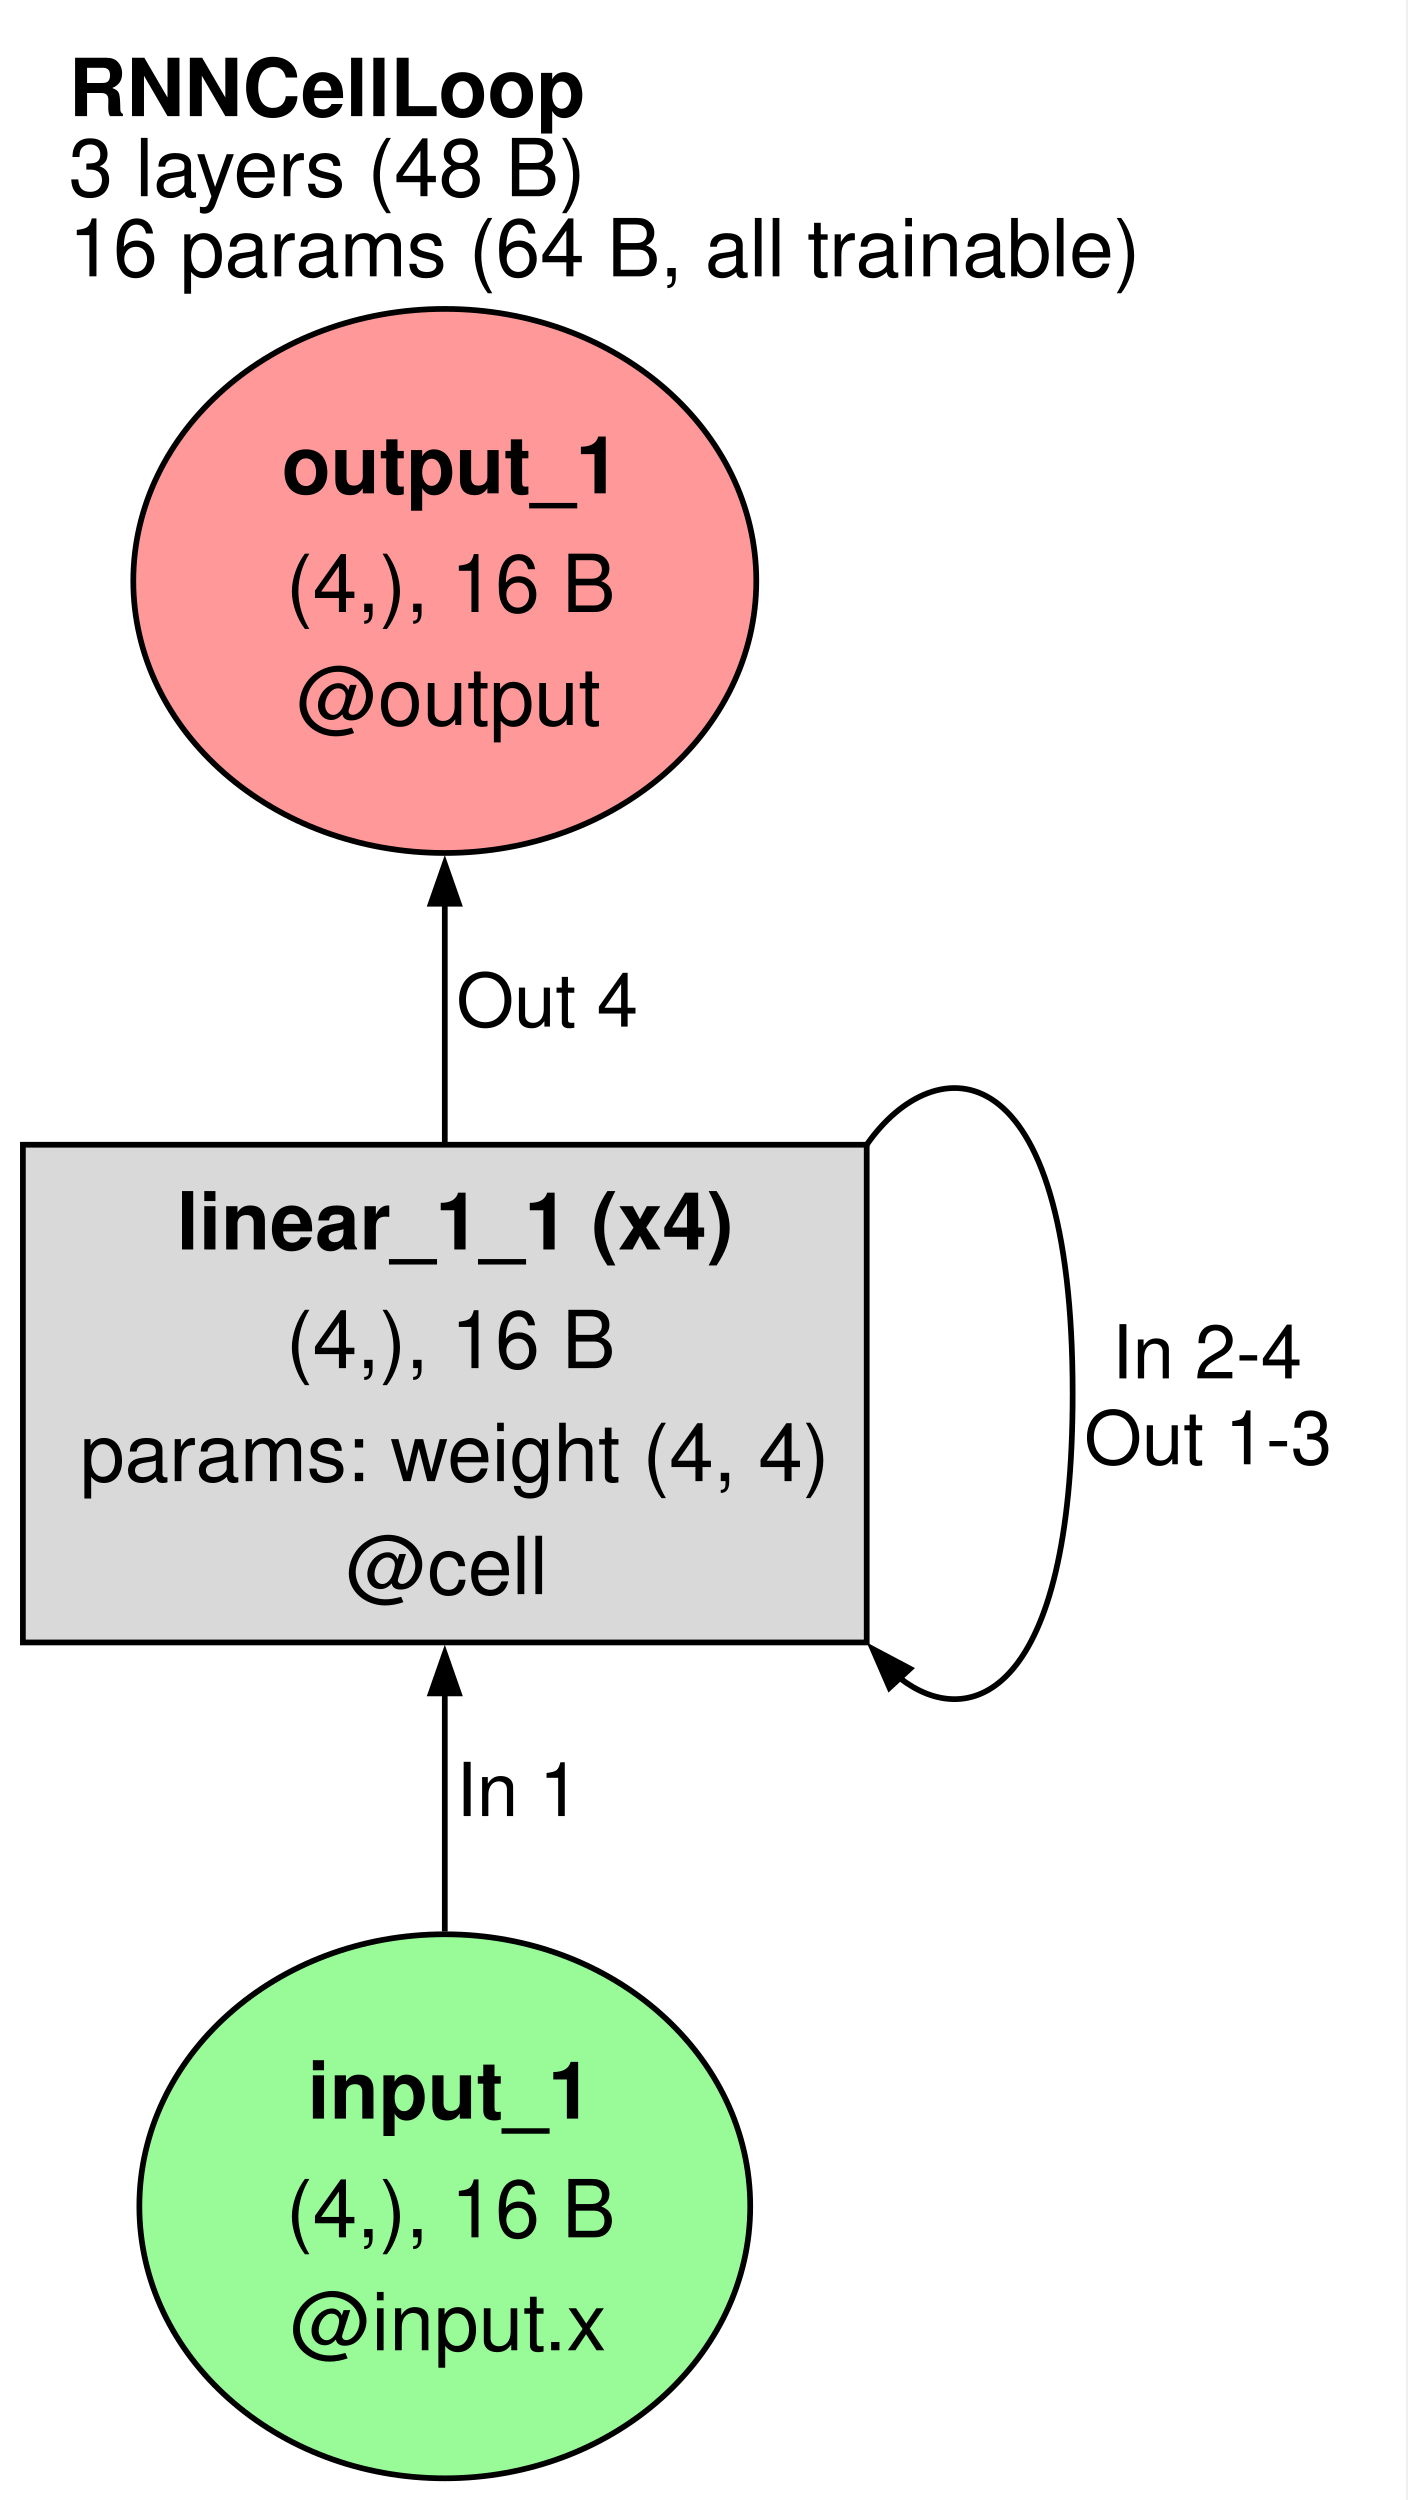
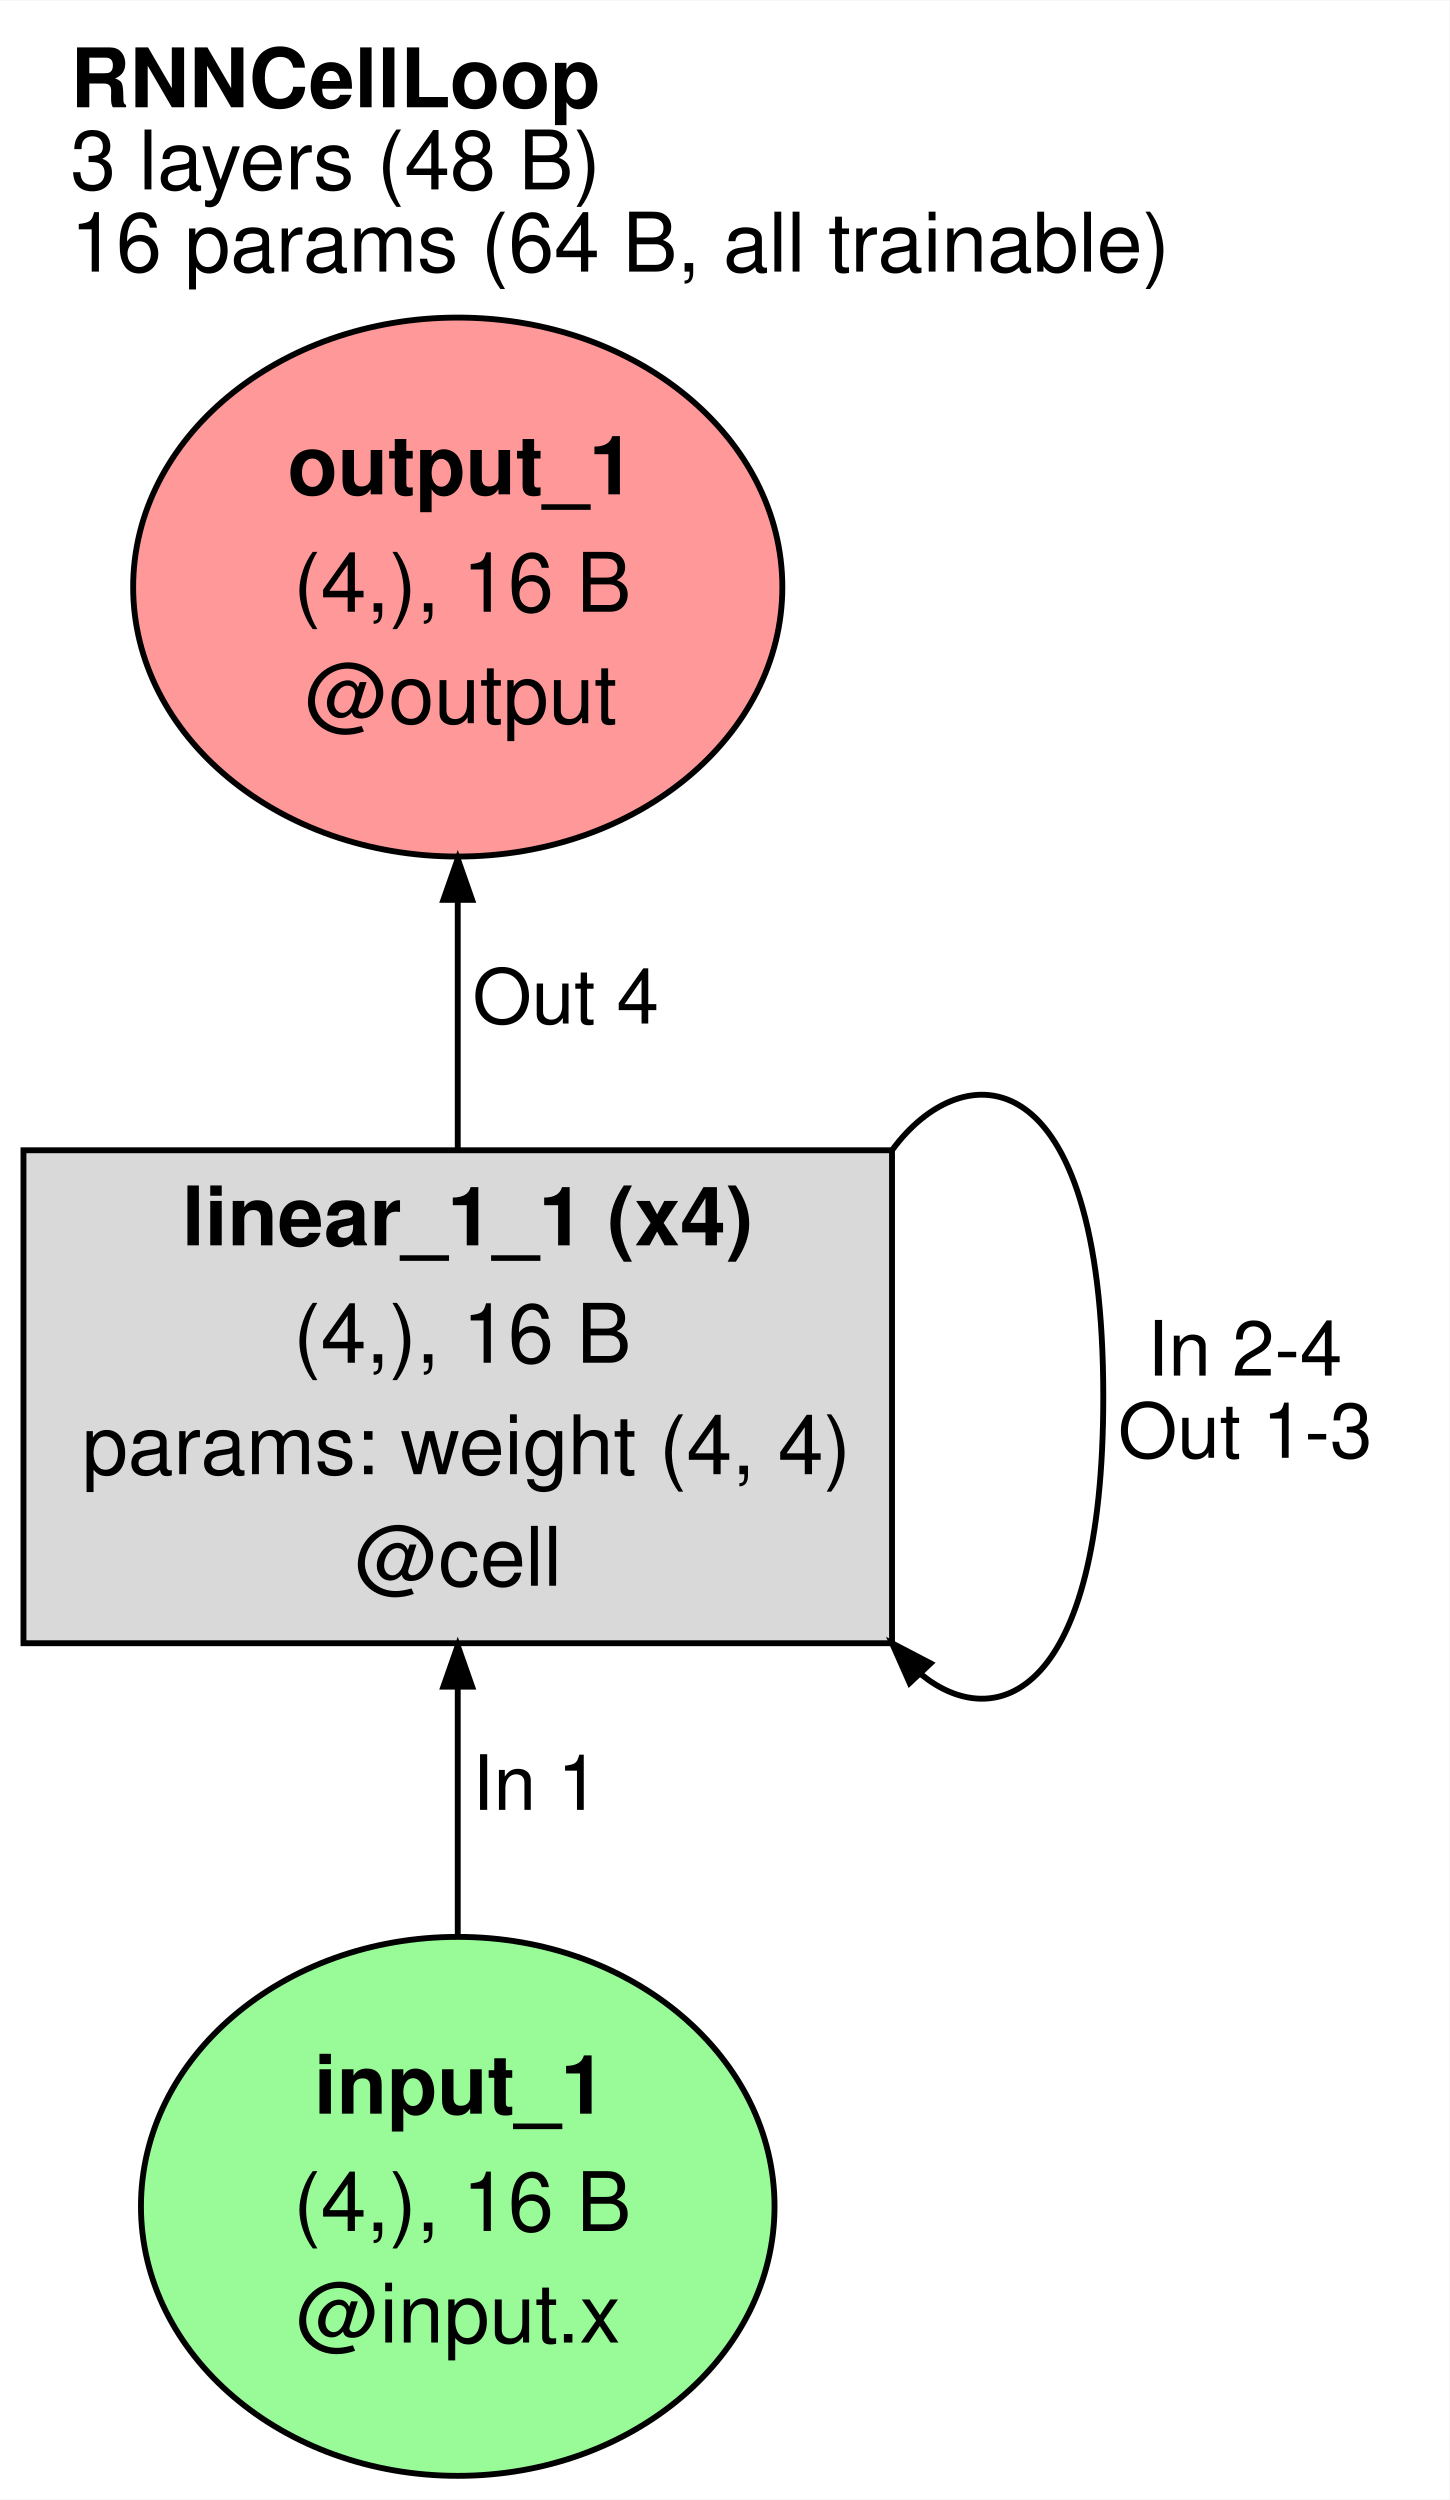
- <svg xmlns="http://www.w3.org/2000/svg" width="246pt" height="437pt" viewBox="0.00 0.00 246.00 437.00">
-   <g id="graph0" class="graph" transform="scale(1 1) rotate(0) translate(4 433.21)">
-     <polygon fill="white" stroke="none" points="-4,4 -4,-433.21 241.75,-433.21 241.75,4 -4,4" />
-     <text xml:space="preserve" text-anchor="start" x="8" y="-412.91" font-family="Helvetica,sans-Serif" font-weight="bold" font-size="14.00">RNNCellLoop</text>
-     <text xml:space="preserve" text-anchor="start" x="8" y="-398.91" font-family="Helvetica,sans-Serif" font-size="14.00">3 layers (48 B)</text>
-     <text xml:space="preserve" text-anchor="start" x="8" y="-384.91" font-family="Helvetica,sans-Serif" font-size="14.00">16 params (64 B, all trainable)</text>
+ <svg xmlns="http://www.w3.org/2000/svg" width="247pt" height="426pt" viewBox="0.00 0.00 247.00 425.85">
+   <g id="graph0" class="graph" transform="scale(1 1) rotate(0) translate(4 421.85)">
+     <polygon fill="white" stroke="transparent" points="-4,4 -4,-421.85 243,-421.85 243,4 -4,4" />
+     <text text-anchor="start" x="8" y="-403.65" font-family="Helvetica,sans-Serif" font-weight="bold" font-size="14.00">RNNCellLoop</text>
+     <text text-anchor="start" x="8" y="-389.65" font-family="Helvetica,sans-Serif" font-size="14.00">3 layers (48 B)</text>
+     <text text-anchor="start" x="8" y="-375.65" font-family="Helvetica,sans-Serif" font-size="14.00">16 params (64 B, all trainable)</text>
    <g id="node1" class="node">
-       <ellipse fill="#98fb98" stroke="black" cx="73.75" cy="-47.55" rx="53.39" ry="47.55" />
-       <text xml:space="preserve" text-anchor="start" x="49.75" y="-62.88" font-family="Helvetica,sans-Serif" font-weight="bold" font-size="14.00">input_1</text>
-       <text xml:space="preserve" text-anchor="start" x="46" y="-42.13" font-family="Helvetica,sans-Serif" font-size="14.00">(4,), 16 B</text>
-       <text xml:space="preserve" text-anchor="start" x="46.75" y="-22.38" font-family="Helvetica,sans-Serif" font-size="14.00">@input.x</text>
+       <ellipse fill="#98fb98" stroke="black" cx="74" cy="-45.96" rx="53.98" ry="45.92" />
+       <text text-anchor="start" x="49.5" y="-61.76" font-family="Helvetica,sans-Serif" font-weight="bold" font-size="14.00">input_1</text>
+       <text text-anchor="start" x="46" y="-41.76" font-family="Helvetica,sans-Serif" font-size="14.00">(4,), 16 B</text>
+       <text text-anchor="start" x="46.5" y="-22.76" font-family="Helvetica,sans-Serif" font-size="14.00">@input.x</text>
    </g>
    <g id="node2" class="node">
-       <polygon fill="#d9d9d9" stroke="black" points="147.5,-233.11 0,-233.11 0,-146.11 147.5,-146.11 147.5,-233.11" />
-       <text xml:space="preserve" text-anchor="start" x="26.88" y="-214.81" font-family="Helvetica,sans-Serif" font-weight="bold" font-size="14.00">linear_1_1 (x4)</text>
-       <text xml:space="preserve" text-anchor="start" x="46" y="-194.06" font-family="Helvetica,sans-Serif" font-size="14.00">(4,), 16 B</text>
-       <text xml:space="preserve" text-anchor="start" x="10" y="-174.31" font-family="Helvetica,sans-Serif" font-size="14.00">params: weight (4, 4)</text>
-       <text xml:space="preserve" text-anchor="start" x="56.5" y="-154.56" font-family="Helvetica,sans-Serif" font-size="14.00">@cell</text>
+       <polygon fill="#d9d9d9" stroke="black" points="148,-225.92 0,-225.92 0,-141.92 148,-141.92 148,-225.92" />
+       <text text-anchor="start" x="27" y="-209.72" font-family="Helvetica,sans-Serif" font-weight="bold" font-size="14.00">linear_1_1 (x4)</text>
+       <text text-anchor="start" x="46" y="-189.72" font-family="Helvetica,sans-Serif" font-size="14.00">(4,), 16 B</text>
+       <text text-anchor="start" x="10" y="-170.72" font-family="Helvetica,sans-Serif" font-size="14.00">params: weight (4, 4)</text>
+       <text text-anchor="start" x="56.5" y="-151.72" font-family="Helvetica,sans-Serif" font-size="14.00">@cell</text>
    </g>
    <g id="edge1" class="edge">
-       <path fill="none" stroke="black" d="M73.75,-95.58C73.75,-109 73.75,-123.7 73.75,-137.36" />
-       <polygon fill="black" stroke="black" points="71.3,-137.2 73.75,-144.2 76.2,-137.2 71.3,-137.2" />
-       <text xml:space="preserve" text-anchor="start" x="75.75" y="-115.76" font-family="Helvetica,sans-Serif" font-size="13.00">In 1</text>
+       <path fill="none" stroke="black" d="M74,-92.24C74,-105.79 74,-120.7 74,-134.45" />
+       <polygon fill="black" stroke="black" points="71.55,-134.52 74,-141.52 76.45,-134.52 71.55,-134.52" />
+       <text text-anchor="start" x="76.5" y="-113.52" font-family="Helvetica,sans-Serif" font-size="13.00">In 1</text>
    </g>
    <g id="edge2" class="edge">
-       <path fill="none" stroke="black" d="M147.5,-233.11C159.5,-250.36 183.5,-250.36 183.5,-189.61 183.5,-137.4 165.78,-130.06 153.17,-139.97" />
-       <polygon fill="black" stroke="black" points="151.48,-138.19 148.53,-144.99 155.08,-141.52 151.48,-138.19" />
-       <text xml:space="preserve" text-anchor="start" x="190.38" y="-192.26" font-family="Helvetica,sans-Serif" font-size="13.00">In 2-4</text>
-       <text xml:space="preserve" text-anchor="start" x="185.5" y="-177.26" font-family="Helvetica,sans-Serif" font-size="13.00">Out 1-3</text>
+       <path fill="none" stroke="black" d="M148,-225.92C160,-242.42 184,-242.42 184,-183.92 184,-132.74 165.62,-126.34 152.99,-136.59" />
+       <polygon fill="black" stroke="black" points="151,-135.14 148,-141.92 154.57,-138.49 151,-135.14" />
+       <text text-anchor="start" x="191.5" y="-187.52" font-family="Helvetica,sans-Serif" font-size="13.00">In 2-4</text>
+       <text text-anchor="start" x="186.5" y="-173.52" font-family="Helvetica,sans-Serif" font-size="13.00">Out 1-3</text>
    </g>
    <g id="node3" class="node">
-       <ellipse fill="#ff9999" stroke="black" cx="73.75" cy="-331.66" rx="54.45" ry="47.55" />
-       <text xml:space="preserve" text-anchor="start" x="45.25" y="-346.98" font-family="Helvetica,sans-Serif" font-weight="bold" font-size="14.00">output_1</text>
-       <text xml:space="preserve" text-anchor="start" x="46" y="-326.23" font-family="Helvetica,sans-Serif" font-size="14.00">(4,), 16 B</text>
-       <text xml:space="preserve" text-anchor="start" x="47.88" y="-306.48" font-family="Helvetica,sans-Serif" font-size="14.00">@output</text>
+       <ellipse fill="#ff9999" stroke="black" cx="74" cy="-321.89" rx="55.31" ry="45.92" />
+       <text text-anchor="start" x="45" y="-337.69" font-family="Helvetica,sans-Serif" font-weight="bold" font-size="14.00">output_1</text>
+       <text text-anchor="start" x="46" y="-317.69" font-family="Helvetica,sans-Serif" font-size="14.00">(4,), 16 B</text>
+       <text text-anchor="start" x="48" y="-298.69" font-family="Helvetica,sans-Serif" font-size="14.00">@output</text>
    </g>
    <g id="edge3" class="edge">
-       <path fill="none" stroke="black" d="M73.75,-233.39C73.75,-246.7 73.75,-261.57 73.75,-275.6" />
-       <polygon fill="black" stroke="black" points="71.3,-275.24 73.75,-282.24 76.2,-275.24 71.3,-275.24" />
-       <text xml:space="preserve" text-anchor="start" x="75.75" y="-253.76" font-family="Helvetica,sans-Serif" font-size="13.00">Out 4</text>
+       <path fill="none" stroke="black" d="M74,-226.09C74,-239.4 74,-254.34 74,-268.36" />
+       <polygon fill="black" stroke="black" points="71.55,-268.59 74,-275.59 76.45,-268.59 71.55,-268.59" />
+       <text text-anchor="start" x="76.5" y="-247.52" font-family="Helvetica,sans-Serif" font-size="13.00">Out 4</text>
    </g>
  </g>
</svg>
